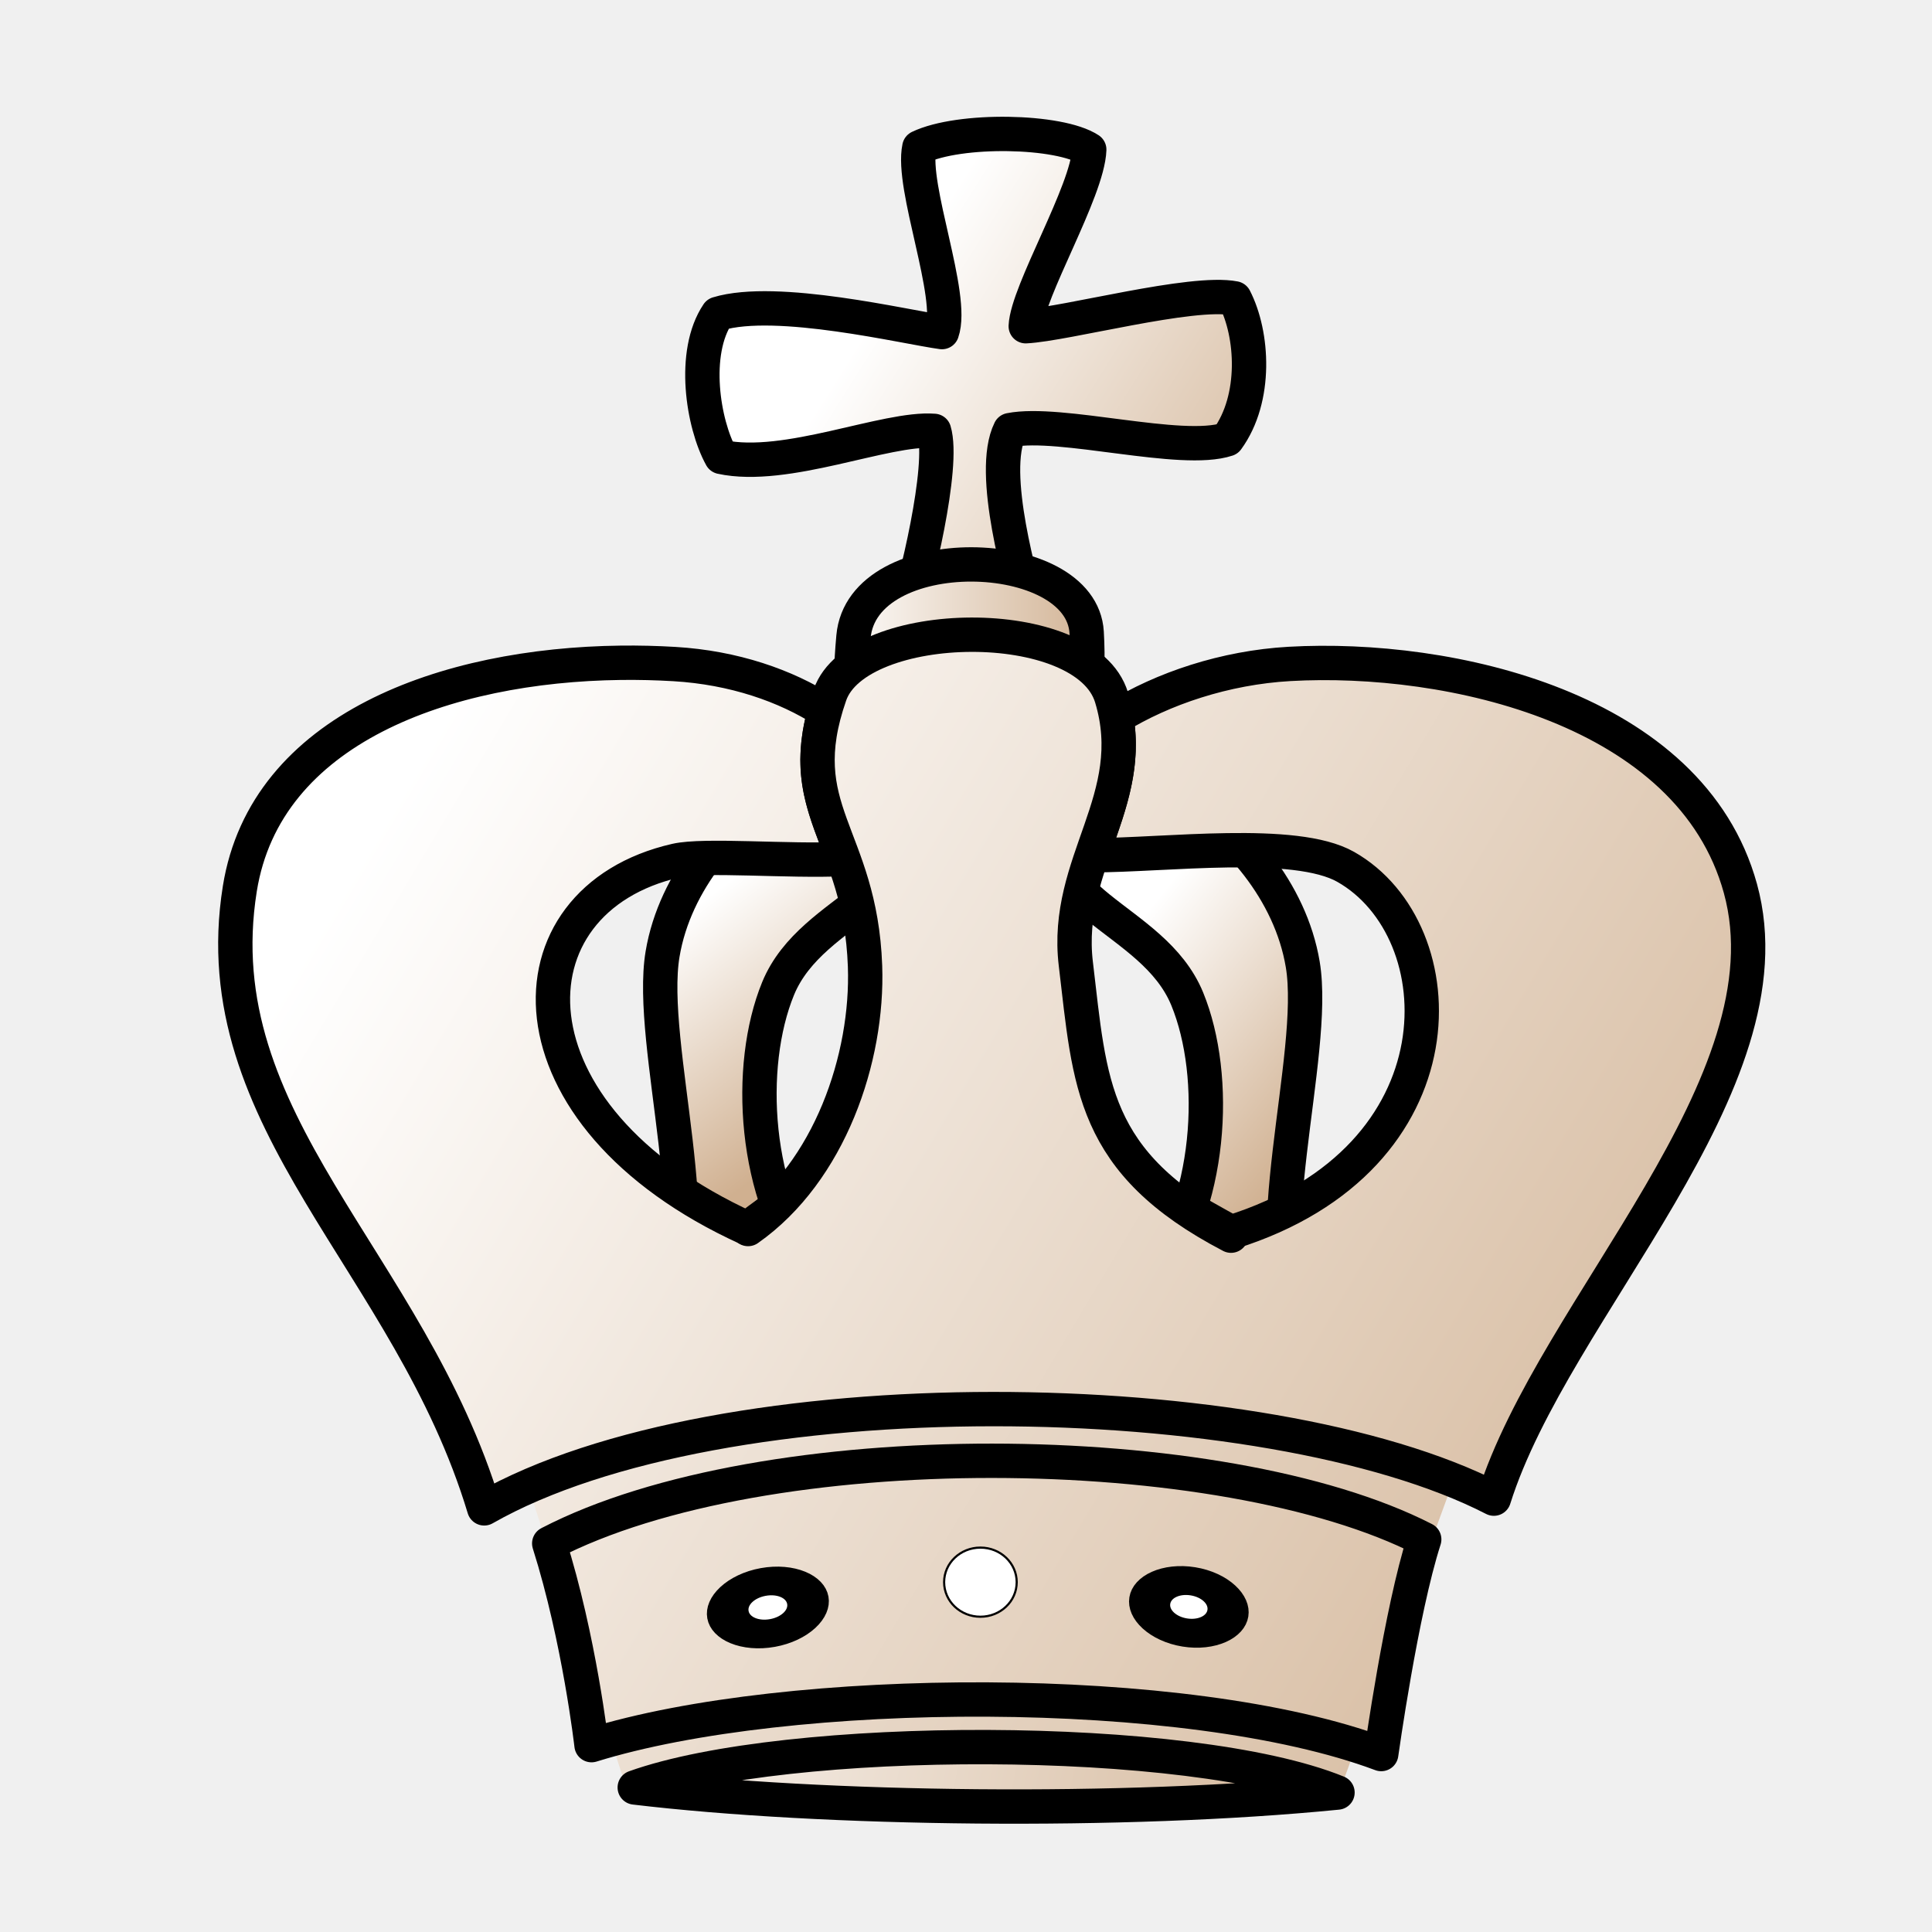
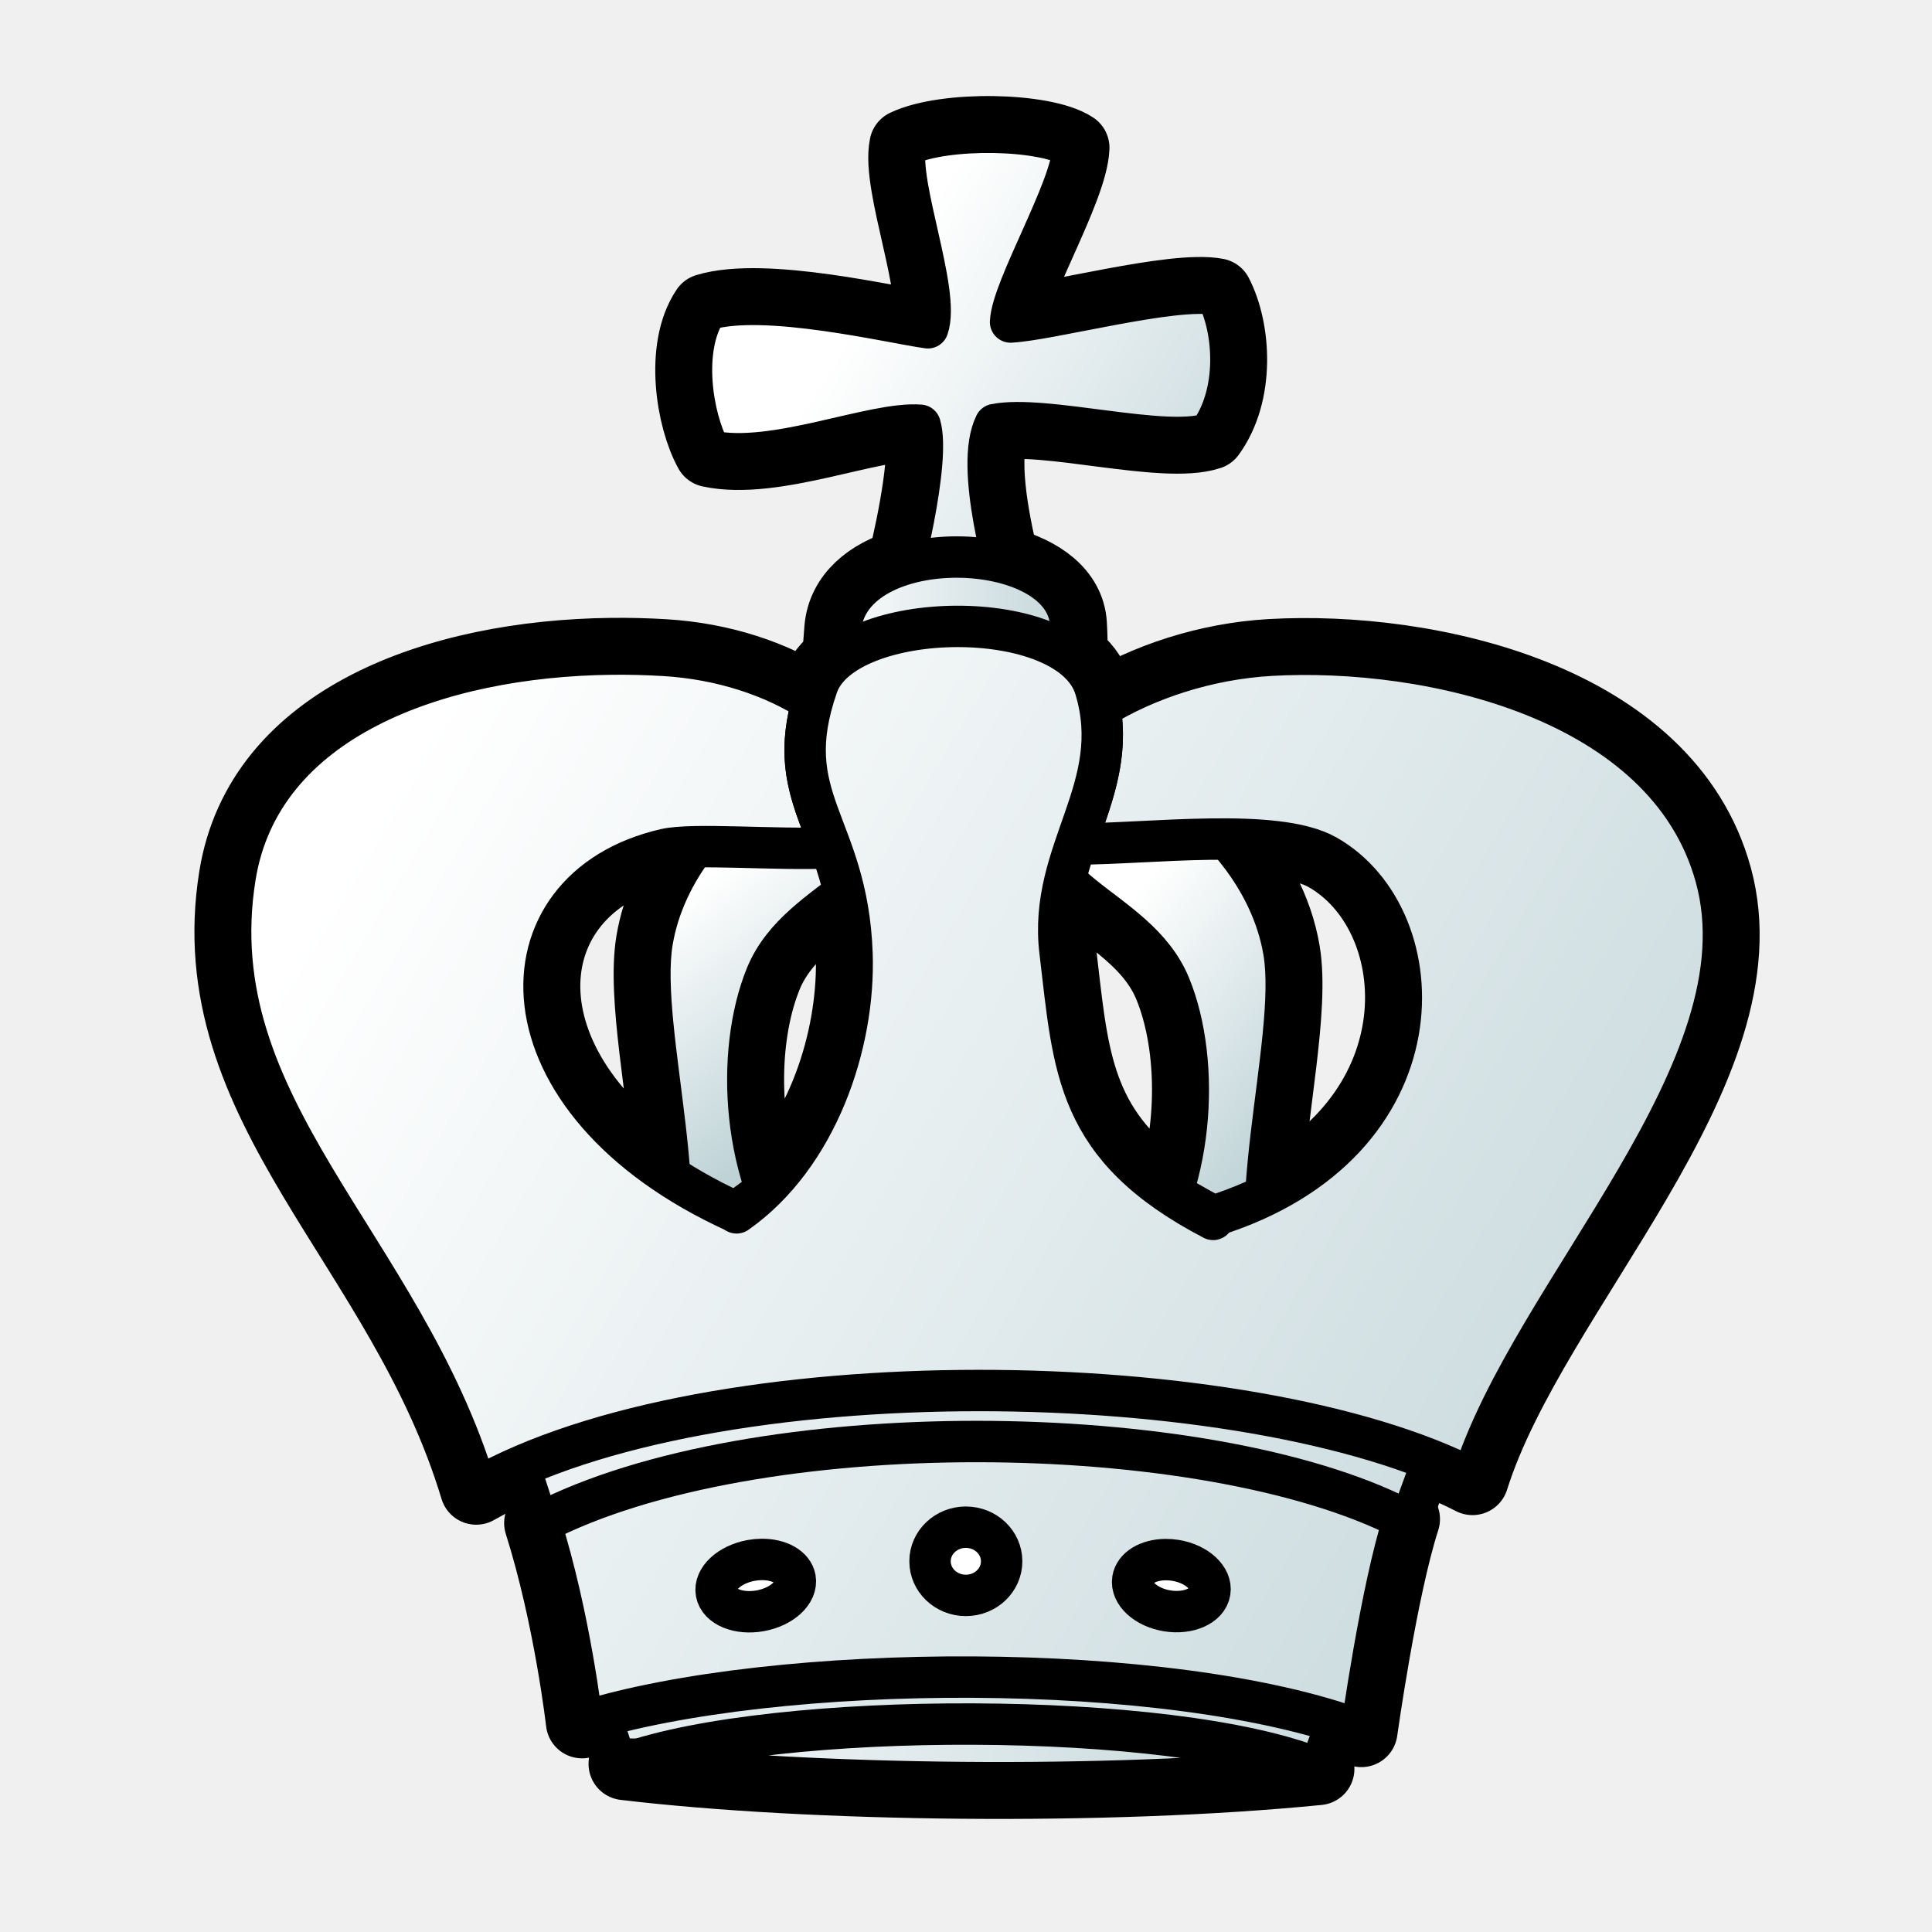
- <svg xmlns="http://www.w3.org/2000/svg" xmlns:xlink="http://www.w3.org/1999/xlink" width="700pt" height="700pt" viewBox="-20 0 900 900" version="1">
-   <defs>
-     <linearGradient id="a">
-       <stop offset="0" stop-color="#fff" />
-       <stop offset="1" stop-color="#d0b090" />
+ <svg xmlns="http://www.w3.org/2000/svg" xmlns:xlink="http://www.w3.org/1999/xlink" width="700pt" height="700pt" id="king" viewBox="0 0 933.333 933.333" version="1.0">
+   <style id="style-base">
+     .base { 
+       fill-opacity:1;
+       fill-rule:evenodd;
+       stroke-miterlimit:4;
+       stroke-dasharray:none;
+       stroke-linecap:round;
+       stroke-linejoin:round;
+       stroke-opacity:1
+     }
+     .shadow {
+       stroke:none;
+       filter:url(#filterBlur);
+     }
+   </style>
+   <style id="stroke-medium">.stroke-medium {stroke-width: 20; }</style>
+   <style id="stroke-boundary">.stroke-boundary {stroke-width: 35; }</style>
+   <style id="stroke-color">.stroke-color {stroke: black; }</style>
+   <style id="fill-color">.fill-color {fill: white; }</style>
+   <defs id="defs36222">
+     <linearGradient id="fillGradient">
+       <stop style="stop-color: white; stop-opacity: 1;" offset="0" id="stop0" />
+       <stop style="stop-color: rgb(191, 211, 215); stop-opacity: 1;" offset="1" id="stop1" />
    </linearGradient>
-     <linearGradient xlink:href="#a" id="b" x1="297.554" y1="427.05" x2="368.562" y2="521.216" gradientUnits="userSpaceOnUse" />
-     <linearGradient xlink:href="#a" id="c" x1="495.296" y1="448.547" x2="595.971" y2="528.547" gradientUnits="userSpaceOnUse" />
-     <linearGradient xlink:href="#a" id="i" x1="221.551" y1="774.937" x2="633.491" y2="859.351" gradientUnits="userSpaceOnUse" />
-     <linearGradient xlink:href="#a" id="d" x1="342.53" y1="145.674" x2="549.848" y2="282.341" gradientUnits="userSpaceOnUse" />
-     <linearGradient xlink:href="#a" id="e" gradientUnits="userSpaceOnUse" x1="342.53" y1="145.674" x2="609.848" y2="280.674" />
-     <linearGradient xlink:href="#a" id="f" x1="379.197" y1="160.253" x2="579.848" y2="286.919" gradientUnits="userSpaceOnUse" />
-     <linearGradient xlink:href="#a" id="g" x1="368.469" y1="319.275" x2="494.551" y2="319.275" gradientUnits="userSpaceOnUse" />
-     <linearGradient xlink:href="#a" id="h" x1="129.962" y1="428.659" x2="812.369" y2="836.313" gradientUnits="userSpaceOnUse" />
+     <linearGradient xlink:href="#fillGradient" id="linearGradient2272" x1="297.554" y1="427.05" x2="368.562" y2="521.216" gradientUnits="userSpaceOnUse" gradientTransform="matrix(1.023287,0,0,1.023287,19.70574,0.052273)" />
+     <linearGradient xlink:href="#fillGradient" id="linearGradient2274" x1="495.296" y1="448.547" x2="595.971" y2="528.547" gradientUnits="userSpaceOnUse" gradientTransform="matrix(1.023287,0,0,1.023287,19.70574,0.052273)" />
+     <linearGradient xlink:href="#fillGradient" id="base-gradient" x1="221.551" y1="774.937" x2="633.491" y2="859.351" gradientUnits="userSpaceOnUse" gradientTransform="matrix(1.023287,0,0,1.023287,19.70574,0.052273)" />
+     <linearGradient xlink:href="#fillGradient" id="linearGradient2476" x1="342.53" y1="145.674" x2="549.848" y2="282.341" gradientUnits="userSpaceOnUse" />
+     <linearGradient xlink:href="#fillGradient" id="cross-gradient" x1="379.197" y1="160.253" x2="579.848" y2="286.919" gradientUnits="userSpaceOnUse" gradientTransform="matrix(1.023287,0,0,1.023287,19.70574,0.05227283)" />
+     <linearGradient xlink:href="#fillGradient" id="top-base-gradient" x1="368.469" y1="319.275" x2="494.551" y2="319.275" gradientUnits="userSpaceOnUse" gradientTransform="matrix(1.023287,0,0,1.023287,19.70574,0.05227283)" />
+     <linearGradient xlink:href="#fillGradient" id="crown-lower-gradient" x1="129.962" y1="428.659" x2="812.369" y2="836.313" gradientUnits="userSpaceOnUse" gradientTransform="matrix(1.023287,0,0,1.023287,19.70574,0.052273)" />
+     <linearGradient xlink:href="#fillGradient" id="background-gradient" gradientUnits="userSpaceOnUse" x1="129.962" y1="428.659" x2="812.369" y2="836.313" gradientTransform="matrix(1.023287,0,0,1.023287,19.70574,0.052273)" />
+     <linearGradient xlink:href="#fillGradient" id="bar1and5-gradient" gradientUnits="userSpaceOnUse" x1="129.962" y1="428.659" x2="812.369" y2="836.313" gradientTransform="matrix(1.023287,0,0,1.023287,19.70574,0.05227283)" />
+     <linearGradient xlink:href="#fillGradient" id="bar3-gradient" gradientUnits="userSpaceOnUse" x1="129.962" y1="428.659" x2="812.369" y2="836.313" gradientTransform="matrix(1.023287,0,0,1.023287,19.70574,0.05227283)" />
+     <linearGradient xlink:href="#fillGradient" id="linearGradient598" gradientUnits="userSpaceOnUse" x1="129.962" y1="428.659" x2="812.369" y2="836.313" />
  </defs>
-   <path d="M288.635 612.485c23.192-33.51-7.05-125.84.018-168.052 11.473-68.508 101.49-114.49 113.505-74.77 14.253 47.115-43.612 51.562-59.712 90.892-14.788 36.126-11.624 96.483 17.166 132.81" fill="url(#b)" fill-rule="evenodd" stroke="#000" stroke-width="16" stroke-linecap="round" stroke-linejoin="round" />
-   <path d="M586.89 617.316c-23.192-33.51 7.052-125.84-.018-168.052-11.473-68.508-101.49-114.49-113.505-74.77-14.253 47.115 43.612 51.562 59.712 90.892 14.787 36.126 11.623 96.483-17.167 132.81" fill="url(#c)" fill-rule="evenodd" stroke="#000" stroke-width="16" stroke-linecap="round" stroke-linejoin="round" />
-   <g fill="url(#e)" fill-rule="evenodd" stroke="#000" stroke-width="16" stroke-linecap="round" stroke-linejoin="round">
-     <path d="M401.217 288.115c5.257-15 18.904-70.925 13.916-87.4-22.314-1.766-68.935 18.702-99.152 12.145-8.51-15.386-13.823-48.494-1.6-66.668 27.357-8.324 87.732 6.27 104.42 8.505 5.916-16.853-14.494-67.638-10.54-86.027 18.75-8.963 65.314-8.077 79.153 1.034-.705 19.314-28.895 66.225-29.58 82.264 18.785-.963 77.295-16.875 97.27-12.99 8.615 16.712 10.485 46.566-3.415 65.647-21.295 7.093-77.675-8.93-101.167-4.27-9.898 19.967 5.492 71.523 9.28 86.605" fill="url(#f)" />
-     <path d="M408.41 371.832c-24.735-21.418-35.634-21.596-30.833-75.206 4.1-45.78 106.257-43.42 108.634-1.99 2.982 51.946-14.29 55.836-26.298 80.988" fill="url(#g)" />
-   </g>
-   <g fill="url(#h)" fill-rule="evenodd" stroke-width="16">
-     <path d="M270.962 830.3l-63.975-196.244 471.233-2.067-74.89 204.323-332.368-6.014z" />
-     <path d="M643.456 717.11c-93.676-48.015-307.14-50.27-407.606 1.875 14.074 44.473 19.704 93.973 19.704 93.973 91.666-28.464 277.873-29.6 367.873 4.143 0 0 9.28-66.68 20.03-99.99z" stroke="#000" stroke-linecap="round" stroke-linejoin="round" />
-     <path d="M553.53 574.03c-28.76-15.546-89.17-53.538-121.963-54.894-25.066-1.037-76.806 32.48-103.41 53.083-115.274-52.468-113.896-152.893-33.25-171.314 13.134-3 52.23.464 78.062-.72-8.227-22.714-17.193-38.822-8.69-69.06-18.227-11.733-42.487-20.145-70.124-21.782-8.25-.49-16.63-.697-25.03-.594-81.202 1-165.452 30.536-177.407 105.25-17.45 109.048 79.09 173.315 113.843 288.656 110.307-62.908 364.664-58.902 470.343-4.53 28.048-89.163 139.85-193.362 114.844-284.25-23.158-84.17-135.742-108.802-210.03-104.595-30.11 1.707-59.014 11.454-80.72 24.845 4.202 23.97-4.315 43.57-11.375 64.28 34.345.016 94.602-7.97 118.25 5.408 52.23 29.546 56.212 135.896-53.344 170.218z" stroke="#000" stroke-linecap="round" stroke-linejoin="round" />
-     <path d="M328.488 572.528c37.995-26.678 55.998-79.66 54.48-122.435-2.192-61.676-35.18-72.426-16.34-126.414 12.773-36.608 119.162-38.49 131.178 1.23 14.253 47.115-22.343 76.448-16.638 124.144 6.654 55.64 7.067 92.523 72.294 126.573" stroke="#000" stroke-linecap="round" stroke-linejoin="round" />
-   </g>
-   <path d="M275.69 832.678c87.866 10.484 228.213 12.205 327.368 2.36-68.597-27.98-256.555-27.677-327.367-2.36z" fill="url(#i)" fill-rule="evenodd" stroke="#000" stroke-width="16" stroke-linecap="round" stroke-linejoin="round" />
-   <path d="M453.622 737.035a16.908 16.103 0 11-33.817 0 16.908 16.103 0 1133.817 0z" fill="#fff" fill-rule="evenodd" stroke="#000" stroke-width="15.456.56" stroke-linecap="round" stroke-linejoin="round" />
-   <path d="M815 915a17.5 16.667 0 11-35 0 17.5 16.667 0 1135 0z" transform="matrix(1.063 -.192 .129 .713 -628.072 249.549)" fill="#fff" fill-rule="evenodd" stroke="#000" stroke-width="18.087" stroke-linecap="round" stroke-linejoin="round" />
-   <path transform="matrix(1.039 .169 -.116 .715 -188.652 -40.445)" d="M815 915a17.5 16.667 0 11-35 0 17.5 16.667 0 1135 0z" fill="#fff" fill-rule="evenodd" stroke="#000" stroke-width="18.32" stroke-linecap="round" stroke-linejoin="round" />
+   <path id="boundary" class="base stroke-color stroke-boundary" style="fill:none" d="m 479.855,63.916 c -16.081,-0.246 -32.789,1.82 -42.382,6.406 -4.046,18.817 16.84,70.785 10.786,88.031 -17.077,-2.288 -78.859,-17.222 -106.852,-8.704 -12.51,18.597 -7.072,52.476 1.637,68.22 30.92,6.71 78.628,-14.234 101.461,-12.427 3.63,11.989 -2.383,44.223 -8.094,67.463 -16.251,5 -28.935,15.03 -30.337,30.681 -0.48,5.363 -0.76,10.068 -0.935,14.458 -4.833,3.761 -8.492,8.135 -10.269,13.227 -0.984,2.82 -1.797,5.498 -2.516,8.1 0.046,-0.167 0.069,-0.314 0.116,-0.482 -18.653,-12.005 -43.478,-20.613 -71.758,-22.288 -8.444,-0.5 -17.019,-0.713 -25.614,-0.608 -83.091,1.023 -169.304,31.248 -181.538,107.701 C 95.705,535.28 194.495,601.045 230.055,719.071 342.931,654.699 603.213,658.797 711.352,714.435 740.053,623.197 854.459,516.57 828.87,423.565 805.172,337.436 689.966,312.23 613.948,316.536 c -30.81,1.745 -60.387,11.719 -82.598,25.422 0.013,0.072 0.015,0.141 0.028,0.214 -0.541,-3.14 -1.277,-6.347 -2.274,-9.645 -1.861,-6.15 -5.959,-11.31 -11.576,-15.535 0.117,-4.652 0.039,-9.751 -0.288,-15.443 -0.87,-15.156 -14.864,-25.099 -32.583,-29.611 -5.357,-22.134 -11.082,-52.453 -3.937,-66.863 24.038,-4.768 81.731,11.627 103.522,4.369 14.224,-19.525 12.31,-50.076 3.494,-67.175 -20.439,-3.977 -80.311,12.307 -99.533,13.293 0.7,-16.412 29.548,-64.416 30.269,-84.179 -7.081,-4.662 -22.535,-7.219 -38.615,-7.465 z m 113.103,341.526 c 19.463,0.151 37.217,1.865 47.755,7.827 49.016,27.729 56.432,121.522 -29.142,163.978 2.205,-40.589 13.334,-89.643 8.674,-117.468 -3.464,-20.681 -13.947,-39.327 -27.287,-54.336 z m -257.591,3.637 c -9.929,13.316 -17.457,28.855 -20.288,45.756 -4.495,26.842 5.742,73.476 8.452,113.175 -84.821,-55.957 -76.269,-140.764 -2.053,-157.716 3.249,-0.742 8.102,-1.085 13.888,-1.215 z m 179.169,16.035 c 15.476,15.638 40.756,26.965 50.661,51.162 10.903,26.635 12.201,66.113 1.093,100.02 -2.209,-1.255 -4.859,-2.696 -7.185,-4.011 -40.08,-30.451 -41.294,-64.782 -47.027,-112.721 -1.497,-12.514 -0.129,-23.783 2.458,-34.45 z m -106.708,6.18 c 1.93,8.498 3.361,18.059 3.761,29.334 1.353,38.095 -12.443,84.087 -41.673,113.375 -12.068,-34.48 -10.98,-75.34 0.208,-102.67 7.451,-18.203 23.549,-29.097 37.704,-40.038 z m 64.373,265.091 c -79.441,-0.049 -159.752,12.715 -211.155,39.395 14.401,45.508 20.162,96.163 20.162,96.163 93.801,-29.127 284.346,-30.289 376.442,4.239 0,0 9.496,-68.233 20.496,-102.321 -47.929,-24.566 -126.503,-37.427 -205.945,-37.476 z m -2.041,136.491 c -65.916,-0.263 -132.115,6.292 -168.345,19.245 89.91,10.729 233.527,12.49 334.991,2.414 -35.097,-14.316 -100.73,-21.396 -166.646,-21.659 z" />
+   <path class="base stroke-color stroke-medium" style="fill:url(#linearGradient2272)" d="m 315.062,626.8 c 23.732,-34.291 -7.215,-128.769 0.019,-171.965 11.74,-70.103 103.853,-117.157 116.148,-76.513 14.585,48.213 -44.627,52.764 -61.102,93.01 -15.132,36.967 -11.895,98.729 17.566,135.902" id="bar2" />
+   <path id="bar4" d="m 620.263,631.744 c -23.732,-34.291 7.215,-128.769 -0.019,-171.965 -11.74,-70.103 -103.853,-117.156 -116.148,-76.513 -14.585,48.213 44.627,52.764 61.102,93.01 15.132,36.967 11.895,98.729 -17.566,135.902" class="base stroke-color stroke-medium" style="fill:url(#linearGradient2274)" />
+   <path class="base stroke-color stroke-medium" style="fill:url(#cross-gradient)" d="m 430.266,294.877 c 5.38,-15.35 19.345,-72.577 14.24,-89.436 -22.834,-1.807 -70.541,19.138 -101.461,12.428 -8.709,-15.744 -14.146,-49.623 -1.637,-68.22 27.992,-8.518 89.774,6.414 106.85,8.703 6.054,-17.245 -14.832,-69.213 -10.786,-88.03 19.187,-9.172 66.835,-8.265 80.997,1.058 -0.721,19.763 -29.568,67.767 -30.268,84.18 19.221,-0.985 79.094,-17.268 99.533,-13.291 8.817,17.1 10.73,47.649 -3.494,67.175 -21.791,7.258 -79.484,-9.138 -103.522,-4.37 -10.13,20.432 5.619,73.189 9.494,88.622" id="cross" />
+   <path class="base stroke-color stroke-medium" style="fill:url(#top-base-gradient)" d="m 437.626,380.543 c -25.311,-21.917 -36.464,-22.099 -31.551,-76.957 4.195,-46.847 108.731,-44.43 111.164,-2.037 3.05,53.157 -14.623,57.137 -26.912,82.875" id="top-base" />
+   <path id="background" d="M 296.977,849.687 231.512,648.874 713.719,646.758 637.085,855.841 Z" class="base stroke-color stroke-medium" style="fill:url(#background-gradient)" />
+   <path id="bar1and5" d="m 586.127,587.451 c -29.431,-15.909 -91.247,-54.786 -124.805,-56.174 -25.65,-1.061 -78.594,33.236 -105.819,54.319 C 237.547,531.908 238.956,429.144 321.479,410.294 c 13.441,-3.07 53.448,0.474 79.88,-0.735 -8.417,-23.245 -17.592,-39.728 -8.89,-70.671 -18.653,-12.005 -43.477,-20.613 -71.758,-22.288 -8.444,-0.5 -17.018,-0.713 -25.614,-0.608 -83.092,1.023 -169.304,31.247 -181.538,107.701 -17.855,111.588 80.934,177.351 116.495,295.378 112.876,-64.373 373.157,-60.274 481.297,-4.637 28.701,-91.238 143.108,-197.863 117.518,-290.869 -23.698,-86.13 -138.903,-111.335 -214.922,-107.029 -30.81,1.745 -60.387,11.719 -82.598,25.422 4.3,24.529 -4.415,44.584 -11.64,65.778 35.145,0.015 96.805,-8.157 121.004,5.532 53.446,30.235 57.521,139.061 -54.586,174.183 z" class="base stroke-color stroke-medium" style="fill:url(#bar1and5-gradient)" />
+   <path class="base stroke-color stroke-medium" style="fill:url(#bar3-gradient)" d="m 355.843,585.913 c 38.88,-27.299 57.302,-81.516 55.748,-125.286 -2.242,-63.112 -35.999,-74.113 -16.721,-129.358 13.072,-37.46 121.938,-39.385 134.233,1.258 14.585,48.213 -22.862,78.229 -17.025,127.037 6.809,56.936 7.232,94.677 73.978,129.52" id="bar3" />
+   <path class="base stroke-color stroke-medium" style="fill:url(#crown-lower-gradient)" d="m 678.146,733.861 c -95.858,-49.132 -314.291,-51.441 -417.098,1.919 14.401,45.508 20.162,96.162 20.162,96.162 93.801,-29.127 284.344,-30.289 376.44,4.239 0,0 9.496,-68.232 20.495,-102.32 z" id="crown-lower" />
+   <path class="base stroke-color stroke-medium" style="fill:url(#base-gradient)" d="m 301.817,852.121 c 89.91,10.729 233.526,12.49 334.99,2.414 -70.194,-28.632 -262.53,-28.32 -334.99,-2.414 z" id="base" />
+   <path id="jewel-center" class="base stroke-color stroke-medium fill-color" d="M 466.59 737.771 A 17.302 16.478 0 0 0 449.287 754.25 A 17.302 16.478 0 0 0 466.59 770.729 A 17.302 16.478 0 0 0 483.891 754.25 A 17.302 16.478 0 0 0 466.59 737.771 z " />
+   <path id="jewel-right" class="base stroke-color stroke-medium fill-color" d="M 562.953 753.426 A 18.849 12.359 9.218 0 0 547.252 762.971 A 18.849 12.359 9.218 0 0 563.877 778.189 A 18.849 12.359 9.218 0 0 584.463 769.01 A 18.849 12.359 9.218 0 0 567.836 753.791 A 18.849 12.359 9.218 0 0 562.953 753.426 z " />
+   <path id="jewel-left" class="base stroke-color stroke-medium fill-color" d="M 367.889 753.352 A 12.359 19.338 79.735 0 0 362.889 753.83 A 12.359 19.338 79.735 0 0 346.061 769.438 A 12.359 19.338 79.735 0 0 367.293 778.15 A 12.359 19.338 79.735 0 0 384.119 762.545 A 12.359 19.338 79.735 0 0 367.889 753.352 z " />
</svg>
